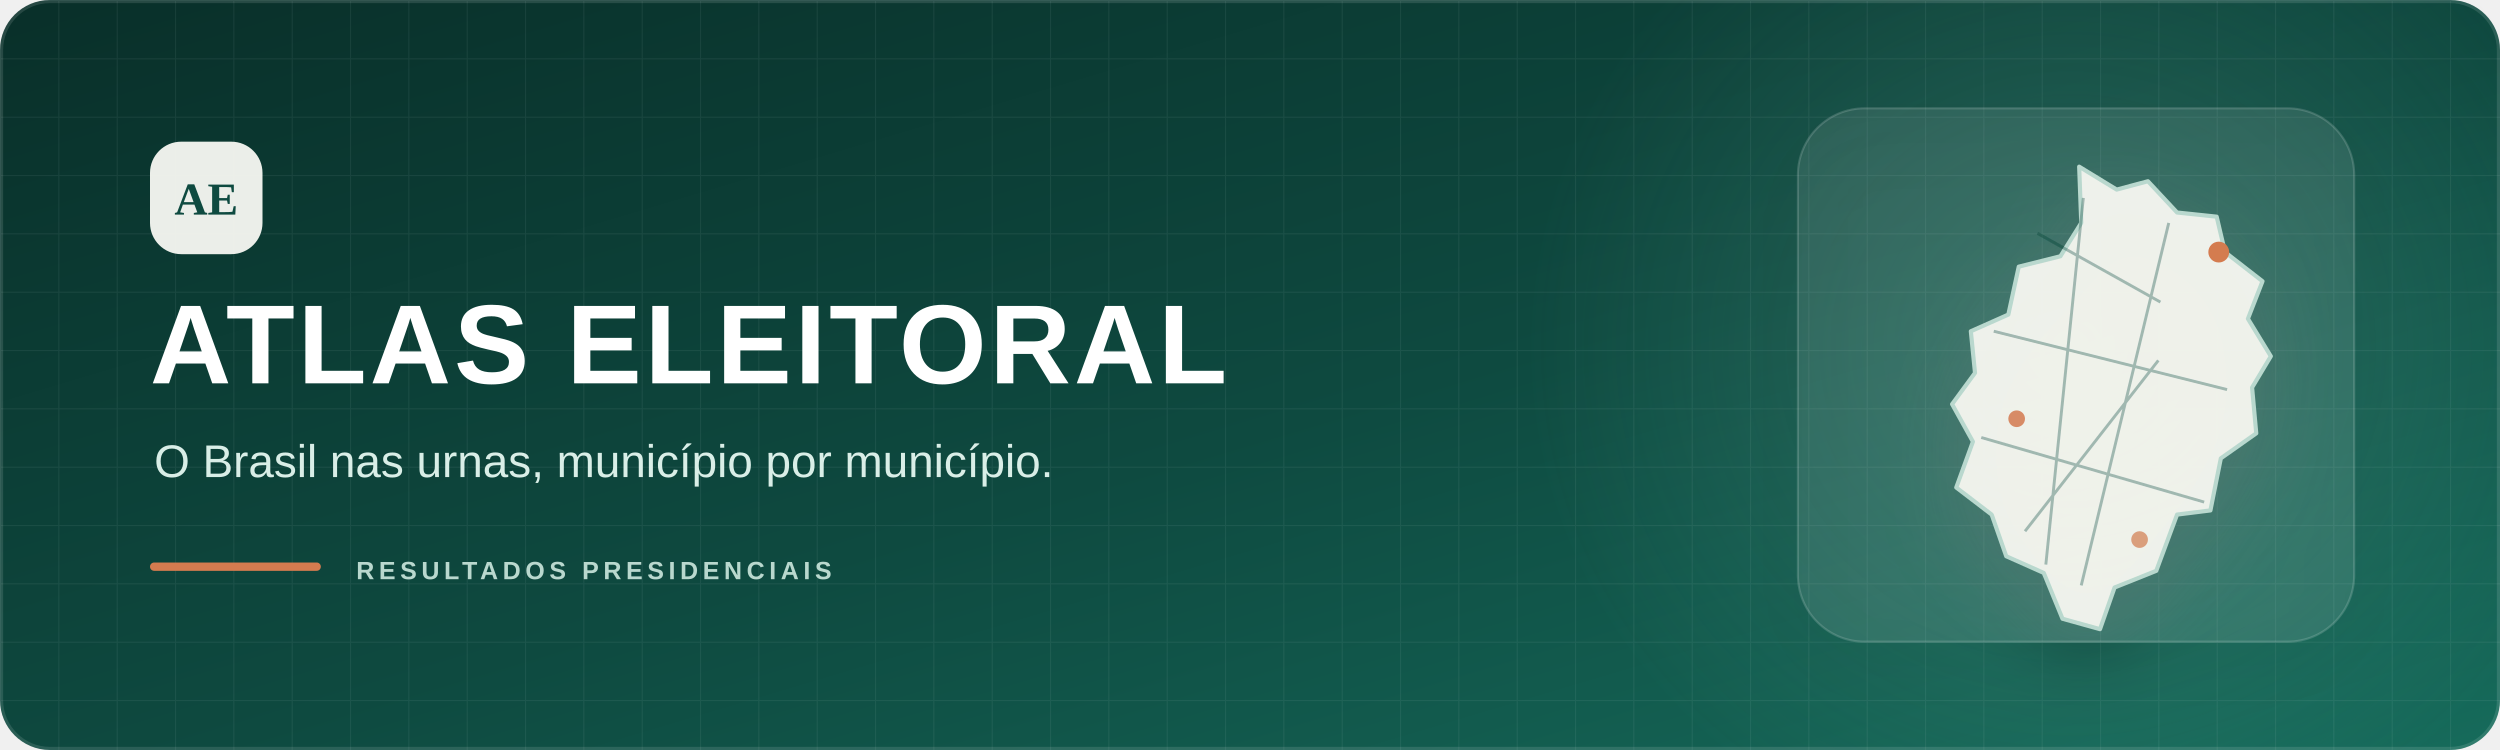
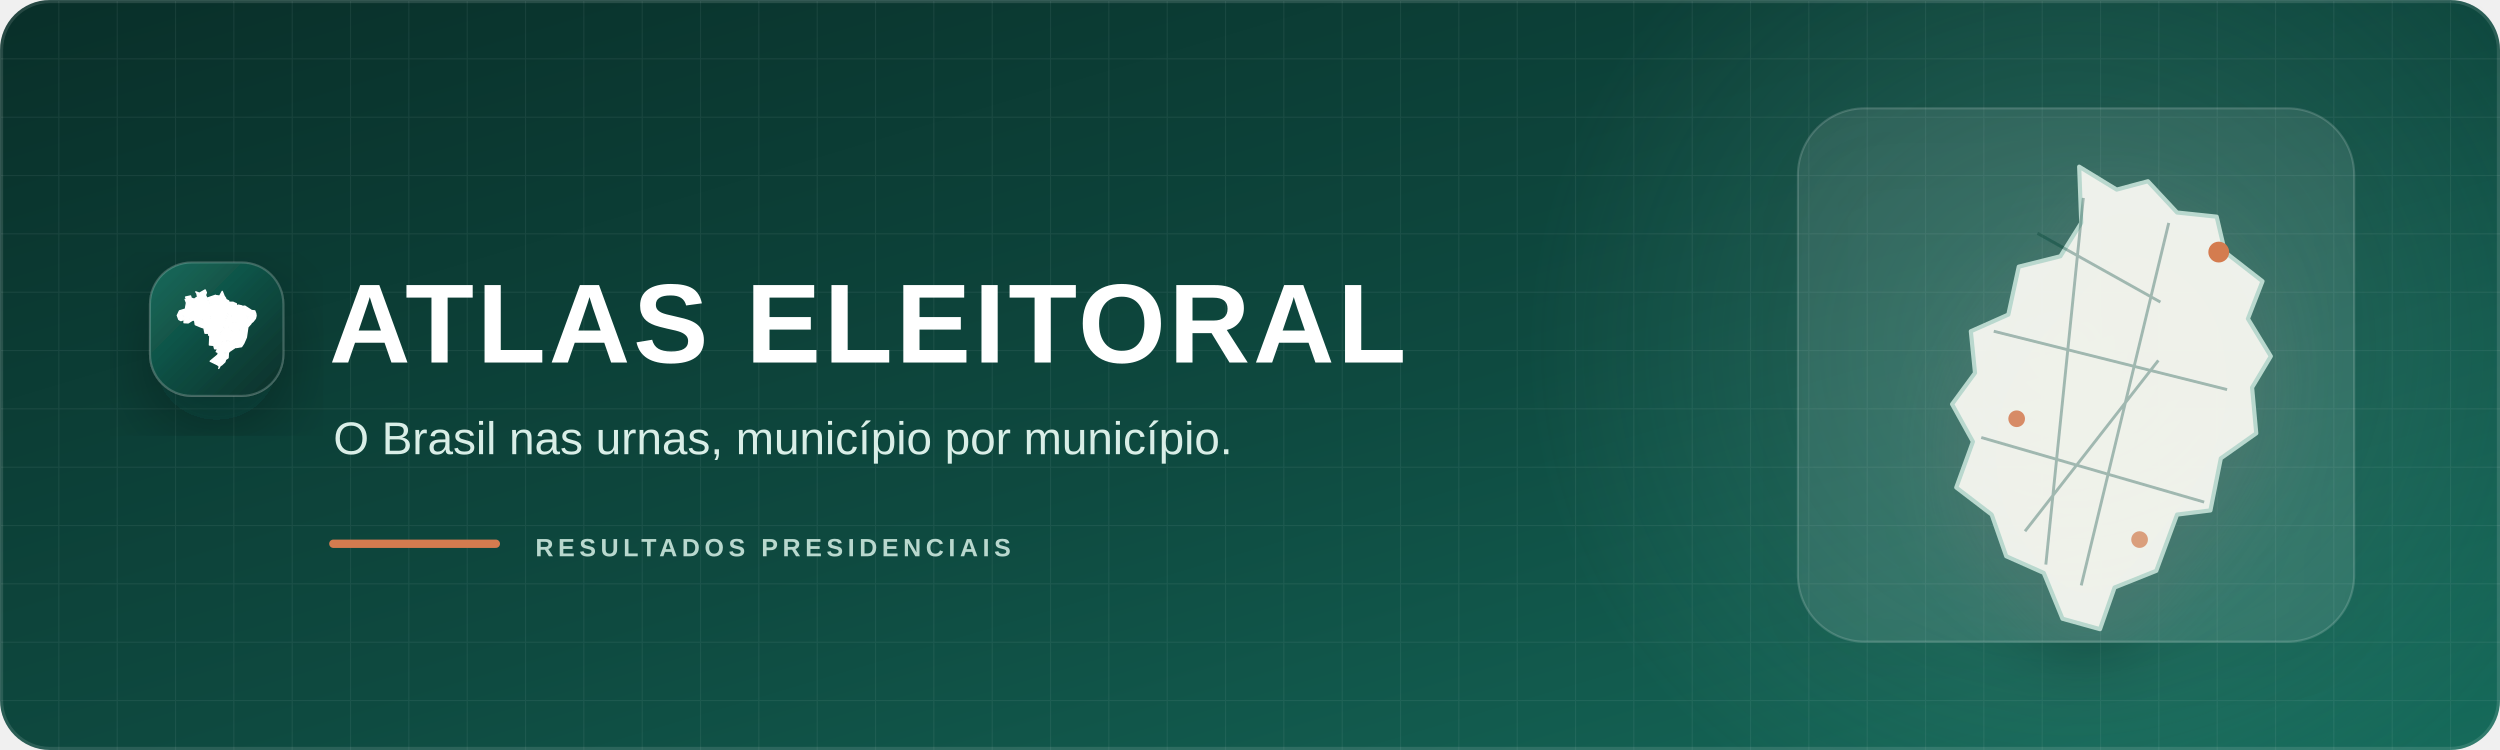
<svg xmlns="http://www.w3.org/2000/svg" width="1200" height="360" viewBox="0 0 1200 360" role="img" aria-labelledby="title desc">
  <defs>
    <linearGradient id="background" x1="0" y1="0" x2="1" y2="1">
      <stop offset="0" stop-color="#092f29" />
      <stop offset="0.54" stop-color="#0e4a40" />
      <stop offset="1" stop-color="#166b5b" />
+     </linearGradient>
+     <linearGradient id="brandBackground" x1="0" y1="0" x2="1" y2="1">
+       <stop offset="0" stop-color="#166b5b" />
+       <stop offset="1" stop-color="#092f29" />
    </linearGradient>
    <radialGradient id="glow" cx="50%" cy="50%" r="50%">
      <stop offset="0" stop-color="#8dd7c2" stop-opacity="0.2" />
      <stop offset="1" stop-color="#8dd7c2" stop-opacity="0" />
    </radialGradient>
    <pattern id="grid" width="28" height="28" patternUnits="userSpaceOnUse">
      <path d="M28 0H0V28" fill="none" stroke="#d9eee7" stroke-opacity="0.07" stroke-width="1" />
    </pattern>
    <filter id="shadow" x="-30%" y="-30%" width="160%" height="160%">
      <feDropShadow dx="0" dy="14" stdDeviation="18" flood-color="#061d19" flood-opacity="0.34" />
    </filter>
  </defs>
  <rect width="1200" height="360" rx="24" fill="url(#background)" />
  <rect width="1200" height="360" rx="24" fill="url(#grid)" />
  <ellipse cx="994" cy="167" rx="262" ry="252" fill="url(#glow)" />
-   <g transform="translate(72 68)">
-     <rect width="54" height="54" rx="15" fill="#f4f5f0" fill-opacity="0.96" />
-     <text x="27" y="35" text-anchor="middle" fill="#0e4a40" font-family="Georgia, 'Times New Roman', serif" font-size="22" font-weight="700">AE</text>
+   <g transform="translate(72 126)" filter="url(#shadow)">
+     <rect width="64" height="64" rx="20" fill="url(#brandBackground)" stroke="#fff" stroke-opacity="0.2" />
+     <path transform="translate(8 8) scale(1.5)" d="M10.84 15.27L11.94 15.64L12.54 14.77L12.41 13.99L11.4 13.9L11.29 12.42L10.06 11.96L9.73 12.59L8.01 13.15L8.94 13.08L9.16 14.55L10.84 15.27ZM7.8 13.06L5.92 11.88L3.4 11.56L3.89 12.89L4.55 13.26L5.63 12.89L5.55 13.91L6.89 13.98L8.13 13.2L7.8 13.06ZM13.59 11.55L13.41 11.09L14.91 8.13L13.48 7.56L13.11 6.66L12.37 6.66L12.19 7.29L11.61 7.15L11.17 7.72L10.65 5.58L10.22 5.4L8.83 6.41L7.83 6.07L7.64 5.38L6.05 5.73L6.52 6.41L5.92 6.46L6.34 7.56L5.99 9.57L4.1 10.15L3.51 11.4L5.92 11.88L8.01 13.15L9.73 12.59L10.06 11.96L11.11 12.54L13.4 12.49L13.59 11.55ZM9.7 4.58L9.78 5.21L10.65 5.58L11.17 7.72L11.61 7.15L12.19 7.29L12.37 6.66L13.11 6.66L12.4 5.1L12.7 4.3L12.31 3.45L10.47 4.5L9.32 4.06L9.7 4.58ZM20 9.99L20.97 8.82L21.28 7.4L19.86 7.41L19.85 6.97L18.69 6.38L17.47 7.61L15.64 5.16L13.11 6.03L13.41 7.49L14.91 8.13L13.37 11.19L14.48 12.88L18.69 13.16L20 9.99ZM18.39 5.44L17.78 3.92L16.96 5.42L15.7 5.26L17.47 7.61L18.9 6.17L18.39 5.44ZM20.49 10.96L20.4 10.34L19.64 10.27L20.03 10.43L18.45 13.69L18.43 15.08L18.74 14.81L19.24 15.37L19.56 15.07L20.33 15.5L21.34 15.14L21.05 14.08L21.6 13.43L20.72 12.66L21.11 12.02L20.38 11.62L20.49 10.96ZM20.11 9.9L19.64 10.27L20.4 10.34L20.29 11.44L21.09 11.96L20.72 12.66L21.44 13.43L21.76 11.76L23.4 11.11L23.35 9.54L24.11 8.58L22.88 8.3L22.27 8.77L22.29 7.87L21.41 7.5L20.11 9.9ZM24.78 12.13L25.03 11.21L24.1 8.6L23.35 9.54L23.4 11.11L21.76 11.76L21.4 13.43L22.59 13.68L22.84 12.91L24.04 12.8L24.78 12.13ZM25.03 8.64L24.42 8.71L24.47 9.96L24.94 11.54L25.94 11.88L27.04 9.94L25.03 8.64ZM27.52 10.94L28.51 11L28.18 10.15L26.79 10L26.19 10.88L27.09 10.72L26.89 11.15L27.43 11.29L27.52 10.94ZM26.84 11.65L27.2 11.59L27.23 12.17L28.6 11.69L28.51 11L27.63 10.88L27.43 11.29L26.89 11.15L27.09 10.72L26.2 10.92L26.1 11.73L26.84 11.65ZM24.4 12.43L24.87 12.93L25.69 12.33L27.45 12.83L28.39 12.57L28.6 11.69L27.23 12.17L27.04 11.51L25.86 11.88L24.94 11.54L24.4 12.43ZM26.55 12.72L27.59 13.58L28.39 12.57L26.55 12.72ZM27.26 13.34L26.52 13L26.69 14.24L27.59 13.58L27.26 13.34ZM25.69 12.33L24.87 12.93L24.56 12.43L23.49 13.02L22.99 12.82L22.09 13.86L21.67 13.33L21.05 14.15L21.36 16.65L22.72 16.02L25.12 17L24.88 18L25.49 18.63L25.97 15.33L26.99 14.19L26.43 13.86L26.73 13.48L26.35 12.61L25.69 12.33ZM20.33 18.65L18.66 18.86L18.19 19.76L20.45 19.68L21.19 21.57L23.25 21.06L24.65 19.39L24.53 18.61L25.13 18.4L24.9 17.87L25.37 17.2L22.72 16.02L21.36 16.65L21.09 16.29L20.33 18.65ZM24.45 19.67L24.07 20.2L24.65 20.54L25.49 18.63L24.69 18.41L24.45 19.67ZM22.29 21.58L22.23 21.87L23.96 21.59L24.65 20.54L24.07 20.2L23.81 20.81L22.18 21.25L22.59 21.43L22.29 21.58ZM20.96 20.89L20.45 19.68L19.55 19.99L18.54 19.57L16.83 21.39L18.8 21.58L19.28 22.71L20.06 23.12L22.59 21.43L21.19 21.57L20.96 20.89ZM19.39 22.72L18.8 21.58L16.95 21.36L15.86 23.21L17.92 24.03L18.47 23.57L19.74 23.55L20.06 23.12L19.39 22.72ZM17.26 23.85L16.49 23.73L16.36 24.32L19.01 25.19L18.81 25.73L19.64 25.18L19.74 23.55L17.26 23.85ZM16.29 27.4L16.79 27.86L17.14 27.53L16.66 28.55L18 26.18L18.46 26.46L17.5 27.52L18.62 26.47L19.01 25.19L16.29 24.31L13.94 26.26L16.29 27.4ZM16.64 18.41L16.29 18.36L16.46 17.94L13.82 18.18L13.69 21.05L15.07 21.18L15.35 22.26L16.15 22.28L18.19 19.77L18.13 19.26L16.64 18.41ZM14.79 12.88L13.94 12.46L13.59 11.56L13.4 12.49L11.37 12.49L11.4 13.9L12.45 14.13L12.54 14.77L11.94 15.64L12.28 17.3L13.47 17.3L13.43 17.89L14.04 18.34L14.94 17.88L16.46 17.94L16.29 18.36L16.86 18.44L17.11 17.32L18.13 16.43L18.69 13.16L14.79 12.88ZM19.97 16.91L20.89 17.04L20.81 16.52L21.47 16.07L21.34 15.14L20.33 15.5L18.64 14.87L18.13 16.43L16.76 17.96L16.92 18.77L18.3 19.36L18.66 18.86L20.27 18.69L20.68 17.76L20.57 17.16L19.97 16.91ZM20.11 17.16L20.56 16.86L19.99 16.81L20.11 17.16Z" fill="#fff" stroke="#fff" stroke-width=".45" stroke-linejoin="round" />
  </g>
  <g font-family="Arial, Helvetica, sans-serif" fill="#fff">
-     <text x="72" y="184" font-size="54" font-weight="700" letter-spacing="1.5">ATLAS ELEITORAL</text>
-     <text x="74" y="229" font-size="22" font-weight="400" fill="#d9eee7">O Brasil nas urnas, município por município.</text>
-     <line x1="74" y1="272" x2="152" y2="272" stroke="#d47b4f" stroke-width="4" stroke-linecap="round" />
-     <text x="171" y="278" font-size="12" font-weight="700" letter-spacing="2.2" fill="#b9d8ce">RESULTADOS PRESIDENCIAIS</text>
+     <text x="158" y="174" font-size="54" font-weight="700" letter-spacing="1.5">ATLAS ELEITORAL</text>
+     <text x="160" y="218" font-size="22" font-weight="400" fill="#d9eee7">O Brasil nas urnas, município por município.</text>
+     <line x1="160" y1="261" x2="238" y2="261" stroke="#d47b4f" stroke-width="4" stroke-linecap="round" />
+     <text x="257" y="267" font-size="12" font-weight="700" letter-spacing="2.2" fill="#b9d8ce">RESULTADOS PRESIDENCIAIS</text>
  </g>
  <g transform="translate(863 52)" filter="url(#shadow)">
    <rect width="267" height="256" rx="32" fill="#fff" fill-opacity="0.09" stroke="#fff" stroke-opacity="0.16" />
    <path d="M135 28 153 39l15-4 14 15 19 2 4 17 18 14-7 18 11 18-9 15 2 22-17 12-5 25-16 2-10 27-20 8-7 20-18-5-9-22-18-8-7-20-17-13 8-22-10-18 11-15-2-20 18-8 5-23 20-5 10-16Z" fill="#f4f5f0" fill-opacity="0.96" stroke="#b9d8ce" stroke-width="2" stroke-linejoin="round" />
    <path d="M115 60 174 93M94 107l112 28M88 158l107 31M109 203l64-82M137 43l-18 176M178 55l-42 174" fill="none" stroke="#0e4a40" stroke-opacity="0.34" stroke-width="1.4" />
    <circle cx="202" cy="69" r="5" fill="#d47b4f" />
    <circle cx="105" cy="149" r="4" fill="#d47b4f" fill-opacity="0.85" />
    <circle cx="164" cy="207" r="4" fill="#d47b4f" fill-opacity="0.7" />
  </g>
  <rect x="0.75" y="0.75" width="1198.5" height="358.5" rx="23.25" fill="none" stroke="#fff" stroke-opacity="0.12" stroke-width="1.5" />
</svg>
